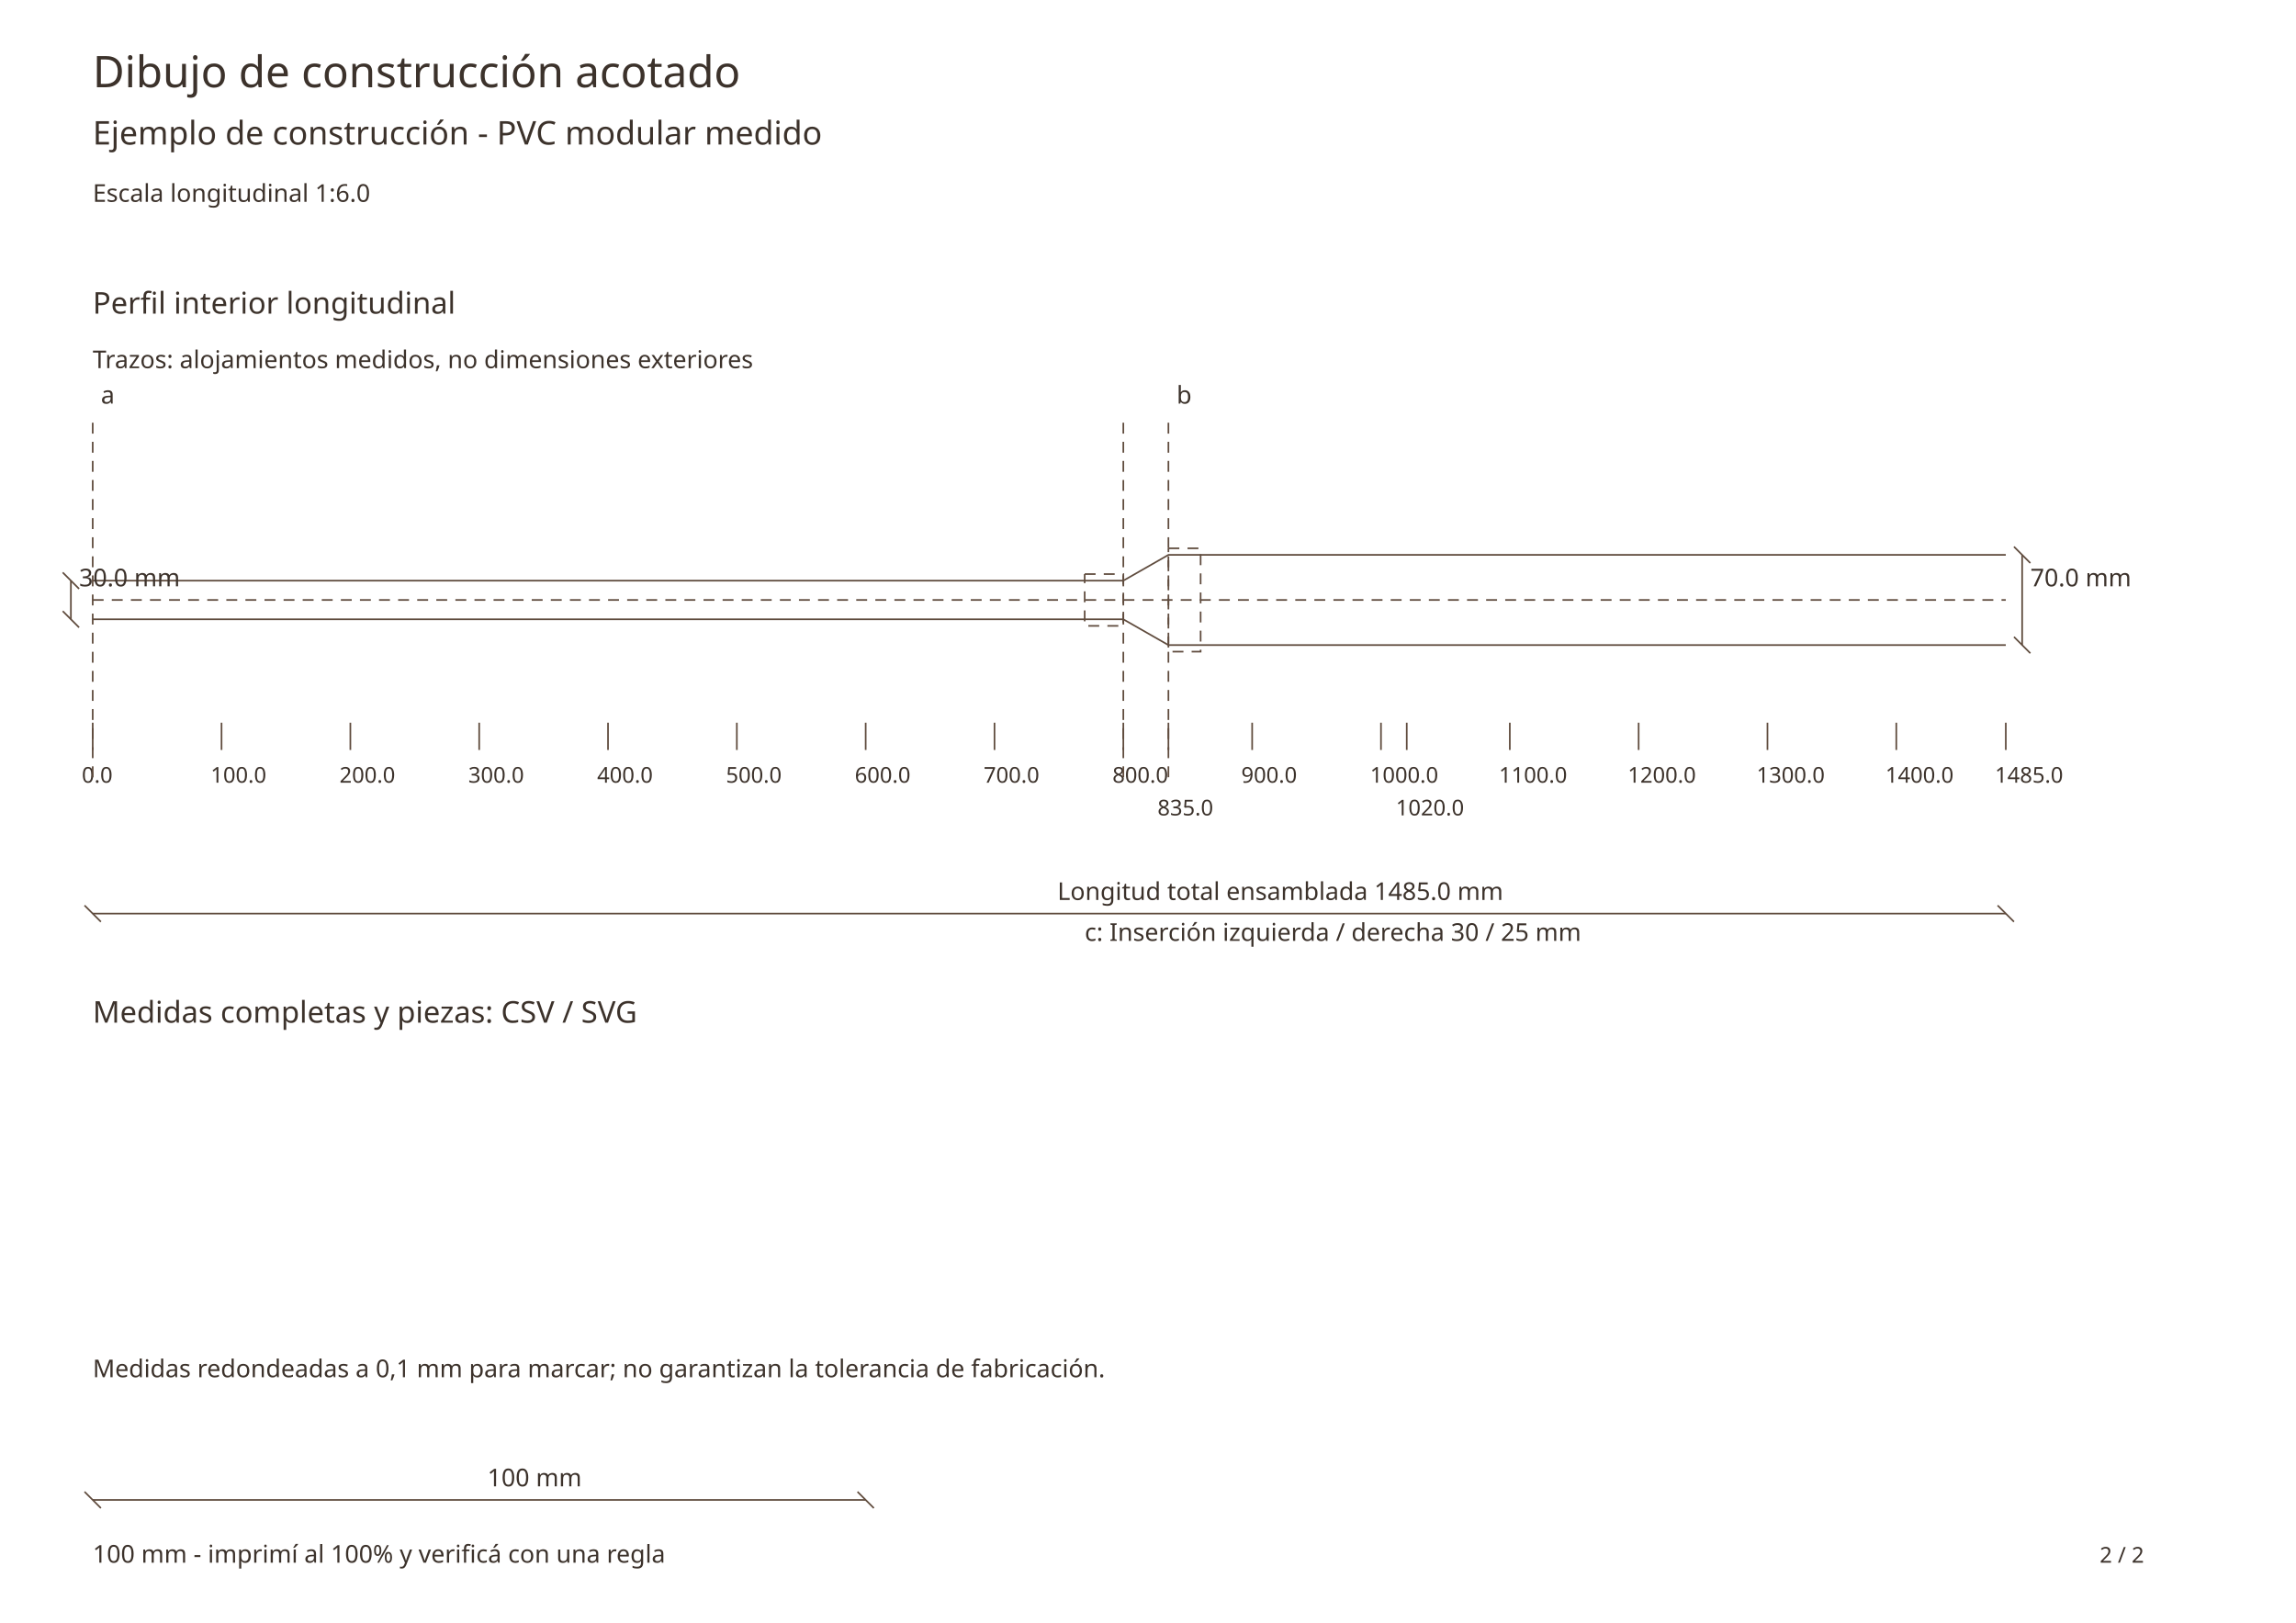
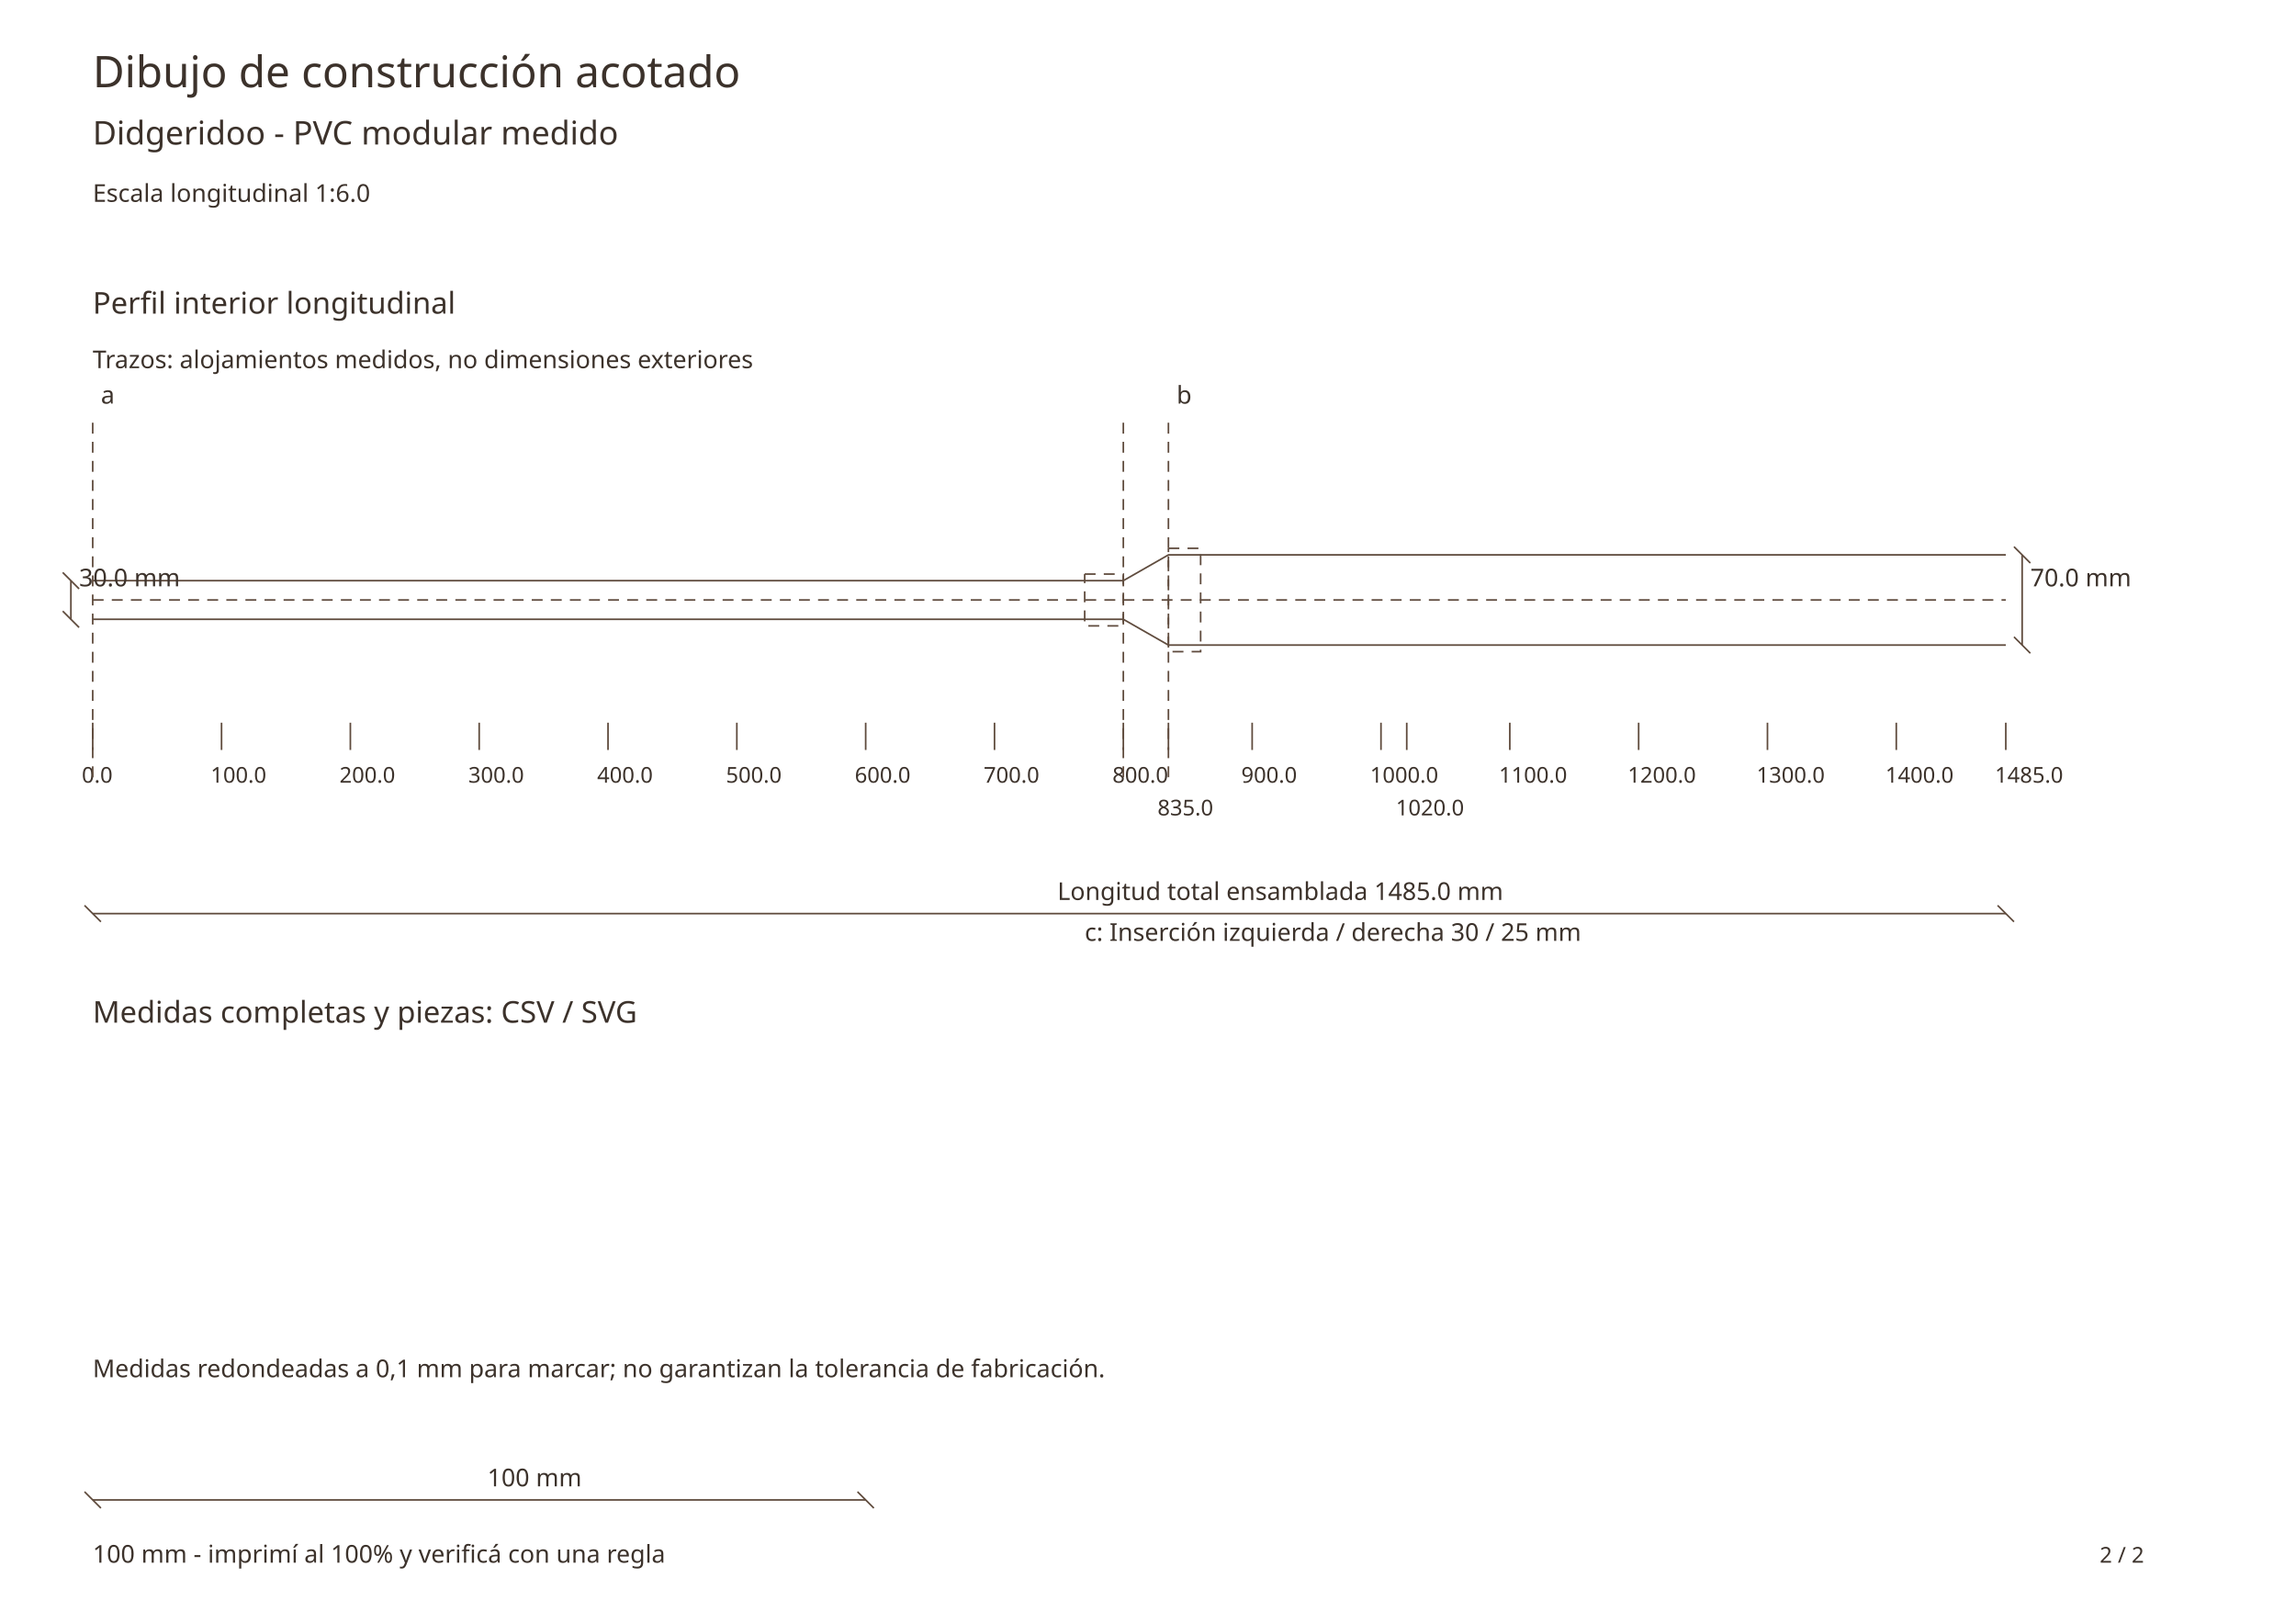
<svg xmlns="http://www.w3.org/2000/svg" width="842.0pt" height="595.0pt" viewBox="0 0 842.0 595.0" data-length-mm="1485.0">
  <text x="34" y="32" font-size="16.0" font-family="sans-serif" fill="#3c322b" font-weight="normal">Dibujo de construcción acotado</text>
-   <text x="34" y="53" font-size="12.0" font-family="sans-serif" fill="#3c322b" font-weight="normal">Ejemplo de construcción - PVC modular medido</text>
+   <text x="34" y="53" font-size="12.0" font-family="sans-serif" fill="#3c322b" font-weight="normal">Didgeridoo - PVC modular medido</text>
  <text x="34" y="74" font-size="9.0" font-family="sans-serif" fill="#3c322b" font-weight="normal">Escala longitudinal 1:6.0</text>
  <polyline data-cavity="false" points="34,212.913 411.953,212.913 411.953,212.913 428.488,203.465 428.488,203.465 735.575,203.465" stroke="#5f4b3d" stroke-width="0.6" fill="none" stroke-dasharray="none" />
  <polyline data-cavity="false" points="34,227.087 411.953,227.087 411.953,227.087 428.488,236.535 428.488,236.535 735.575,236.535" stroke="#5f4b3d" stroke-width="0.6" fill="none" stroke-dasharray="none" />
  <polyline data-cavity="false" points="34,220 735.575,220" stroke="#5f4b3d" stroke-width="0.6" fill="none" stroke-dasharray="4 3" />
  <text x="34" y="115" font-size="11.0" font-family="sans-serif" fill="#3c322b" font-weight="normal">Perfil interior longitudinal</text>
  <polyline data-cavity="false" points="34,335 735.575,335" stroke="#5f4b3d" stroke-width="0.6" fill="none" stroke-dasharray="none" />
  <polyline data-cavity="false" points="31,332 37,338" stroke="#5f4b3d" stroke-width="0.6" fill="none" stroke-dasharray="none" />
  <polyline data-cavity="false" points="732.575,332 738.575,338" stroke="#5f4b3d" stroke-width="0.6" fill="none" stroke-dasharray="none" />
  <text x="387.787" y="330" font-size="9.0" font-family="sans-serif" fill="#3c322b" font-weight="normal">Longitud total ensamblada 1485.0 mm</text>
  <polyline data-cavity="false" points="26,212.913 26,227.087" stroke="#5f4b3d" stroke-width="0.6" fill="none" stroke-dasharray="none" />
  <polyline data-cavity="false" points="23,209.913 29,215.913" stroke="#5f4b3d" stroke-width="0.6" fill="none" stroke-dasharray="none" />
  <polyline data-cavity="false" points="23,224.087 29,230.087" stroke="#5f4b3d" stroke-width="0.6" fill="none" stroke-dasharray="none" />
  <text x="29" y="215" font-size="9.0" font-family="sans-serif" fill="#3c322b" font-weight="normal">30.0 mm</text>
  <polyline data-cavity="false" points="741.575,203.465 741.575,236.535" stroke="#5f4b3d" stroke-width="0.6" fill="none" stroke-dasharray="none" />
  <polyline data-cavity="false" points="738.575,200.465 744.575,206.465" stroke="#5f4b3d" stroke-width="0.6" fill="none" stroke-dasharray="none" />
  <polyline data-cavity="false" points="738.575,233.535 744.575,239.535" stroke="#5f4b3d" stroke-width="0.6" fill="none" stroke-dasharray="none" />
  <text x="744.575" y="215" font-size="9.0" font-family="sans-serif" fill="#3c322b" font-weight="normal">70.0 mm</text>
  <polyline data-cavity="false" points="34,265 34,275" stroke="#5f4b3d" stroke-width="0.6" fill="none" stroke-dasharray="none" />
  <text x="30" y="287" font-size="8.0" font-family="sans-serif" fill="#3c322b" font-weight="normal">0.0</text>
  <polyline data-cavity="false" points="81.244,265 81.244,275" stroke="#5f4b3d" stroke-width="0.6" fill="none" stroke-dasharray="none" />
  <text x="77.244" y="287" font-size="8.0" font-family="sans-serif" fill="#3c322b" font-weight="normal">100.0</text>
  <polyline data-cavity="false" points="128.488,265 128.488,275" stroke="#5f4b3d" stroke-width="0.6" fill="none" stroke-dasharray="none" />
  <text x="124.488" y="287" font-size="8.0" font-family="sans-serif" fill="#3c322b" font-weight="normal">200.0</text>
  <polyline data-cavity="false" points="175.732,265 175.732,275" stroke="#5f4b3d" stroke-width="0.6" fill="none" stroke-dasharray="none" />
  <text x="171.732" y="287" font-size="8.0" font-family="sans-serif" fill="#3c322b" font-weight="normal">300.0</text>
  <polyline data-cavity="false" points="222.976,265 222.976,275" stroke="#5f4b3d" stroke-width="0.6" fill="none" stroke-dasharray="none" />
  <text x="218.976" y="287" font-size="8.0" font-family="sans-serif" fill="#3c322b" font-weight="normal">400.0</text>
  <polyline data-cavity="false" points="270.22,265 270.22,275" stroke="#5f4b3d" stroke-width="0.6" fill="none" stroke-dasharray="none" />
  <text x="266.22" y="287" font-size="8.0" font-family="sans-serif" fill="#3c322b" font-weight="normal">500.0</text>
  <polyline data-cavity="false" points="317.465,265 317.465,275" stroke="#5f4b3d" stroke-width="0.6" fill="none" stroke-dasharray="none" />
  <text x="313.465" y="287" font-size="8.0" font-family="sans-serif" fill="#3c322b" font-weight="normal">600.0</text>
  <polyline data-cavity="false" points="364.709,265 364.709,275" stroke="#5f4b3d" stroke-width="0.6" fill="none" stroke-dasharray="none" />
  <text x="360.709" y="287" font-size="8.0" font-family="sans-serif" fill="#3c322b" font-weight="normal">700.0</text>
  <polyline data-cavity="false" points="411.953,265 411.953,275" stroke="#5f4b3d" stroke-width="0.6" fill="none" stroke-dasharray="none" />
  <text x="407.953" y="287" font-size="8.0" font-family="sans-serif" fill="#3c322b" font-weight="normal">800.0</text>
  <polyline data-cavity="false" points="428.488,265 428.488,275" stroke="#5f4b3d" stroke-width="0.6" fill="none" stroke-dasharray="none" />
  <text x="424.488" y="299" font-size="8.0" font-family="sans-serif" fill="#3c322b" font-weight="normal">835.0</text>
  <polyline data-cavity="false" points="459.197,265 459.197,275" stroke="#5f4b3d" stroke-width="0.6" fill="none" stroke-dasharray="none" />
  <text x="455.197" y="287" font-size="8.0" font-family="sans-serif" fill="#3c322b" font-weight="normal">900.0</text>
  <polyline data-cavity="false" points="506.441,265 506.441,275" stroke="#5f4b3d" stroke-width="0.6" fill="none" stroke-dasharray="none" />
  <text x="502.441" y="287" font-size="8.0" font-family="sans-serif" fill="#3c322b" font-weight="normal">1000.0</text>
  <polyline data-cavity="false" points="515.89,265 515.89,275" stroke="#5f4b3d" stroke-width="0.6" fill="none" stroke-dasharray="none" />
  <text x="511.89" y="299" font-size="8.0" font-family="sans-serif" fill="#3c322b" font-weight="normal">1020.0</text>
  <polyline data-cavity="false" points="553.685,265 553.685,275" stroke="#5f4b3d" stroke-width="0.6" fill="none" stroke-dasharray="none" />
  <text x="549.685" y="287" font-size="8.0" font-family="sans-serif" fill="#3c322b" font-weight="normal">1100.0</text>
  <polyline data-cavity="false" points="600.929,265 600.929,275" stroke="#5f4b3d" stroke-width="0.6" fill="none" stroke-dasharray="none" />
  <text x="596.929" y="287" font-size="8.0" font-family="sans-serif" fill="#3c322b" font-weight="normal">1200.0</text>
  <polyline data-cavity="false" points="648.173,265 648.173,275" stroke="#5f4b3d" stroke-width="0.6" fill="none" stroke-dasharray="none" />
  <text x="644.173" y="287" font-size="8.0" font-family="sans-serif" fill="#3c322b" font-weight="normal">1300.0</text>
  <polyline data-cavity="false" points="695.417,265 695.417,275" stroke="#5f4b3d" stroke-width="0.6" fill="none" stroke-dasharray="none" />
  <text x="691.417" y="287" font-size="8.0" font-family="sans-serif" fill="#3c322b" font-weight="normal">1400.0</text>
  <polyline data-cavity="false" points="735.575,265 735.575,275" stroke="#5f4b3d" stroke-width="0.6" fill="none" stroke-dasharray="none" />
  <text x="731.575" y="287" font-size="8.0" font-family="sans-serif" fill="#3c322b" font-weight="normal">1485.0</text>
  <polyline data-cavity="false" points="34,155 34,285" stroke="#5f4b3d" stroke-width="0.6" fill="none" stroke-dasharray="4 3" />
  <text x="37" y="148" font-size="9.0" font-family="sans-serif" fill="#3c322b" font-weight="normal">a</text>
  <polyline data-cavity="false" points="411.953,155 411.953,285" stroke="#5f4b3d" stroke-width="0.6" fill="none" stroke-dasharray="4 3" />
  <polyline data-cavity="false" points="428.488,155 428.488,285" stroke="#5f4b3d" stroke-width="0.6" fill="none" stroke-dasharray="4 3" />
  <text x="431.488" y="148" font-size="9.0" font-family="sans-serif" fill="#3c322b" font-weight="normal">b</text>
  <text x="34" y="135" font-size="9.0" font-family="sans-serif" fill="#3c322b" font-weight="normal">Trazos: alojamientos medidos, no dimensiones exteriores</text>
  <polyline data-cavity="false" points="397.78,210.504 411.953,210.504 411.953,229.496 397.78,229.496 397.78,210.504" stroke="#5f4b3d" stroke-width="0.6" fill="none" stroke-dasharray="4 3" />
  <polyline data-cavity="false" points="428.488,201.055 440.299,201.055 440.299,238.945 428.488,238.945 428.488,201.055" stroke="#5f4b3d" stroke-width="0.6" fill="none" stroke-dasharray="4 3" />
  <text x="397.78" y="345" font-size="9.0" font-family="sans-serif" fill="#3c322b" font-weight="normal">c: Inserción izquierda / derecha 30 / 25 mm</text>
  <text x="34" y="375" font-size="11.0" font-family="sans-serif" fill="#3c322b" font-weight="normal">Medidas completas y piezas: CSV / SVG</text>
  <text x="34" y="505" font-size="9.0" font-family="sans-serif" fill="#3c322b" font-weight="normal">Medidas redondeadas a 0,1 mm para marcar; no garantizan la tolerancia de fabricación.</text>
  <polyline data-cavity="false" points="34,550 317.465,550" stroke="#5f4b3d" stroke-width="0.6" fill="none" stroke-dasharray="none" />
  <polyline data-cavity="false" points="31,547 37,553" stroke="#5f4b3d" stroke-width="0.6" fill="none" stroke-dasharray="none" />
  <polyline data-cavity="false" points="314.465,547 320.465,553" stroke="#5f4b3d" stroke-width="0.6" fill="none" stroke-dasharray="none" />
  <text x="178.732" y="545" font-size="9.0" font-family="sans-serif" fill="#3c322b" font-weight="normal">100 mm</text>
  <text x="34" y="573" font-size="9.0" font-family="sans-serif" fill="#3c322b" font-weight="normal">100 mm - imprimí al 100% y verificá con una regla</text>
  <text x="770" y="573" font-size="8.0" font-family="sans-serif" fill="#3c322b" font-weight="normal">2 / 2</text>
</svg>
